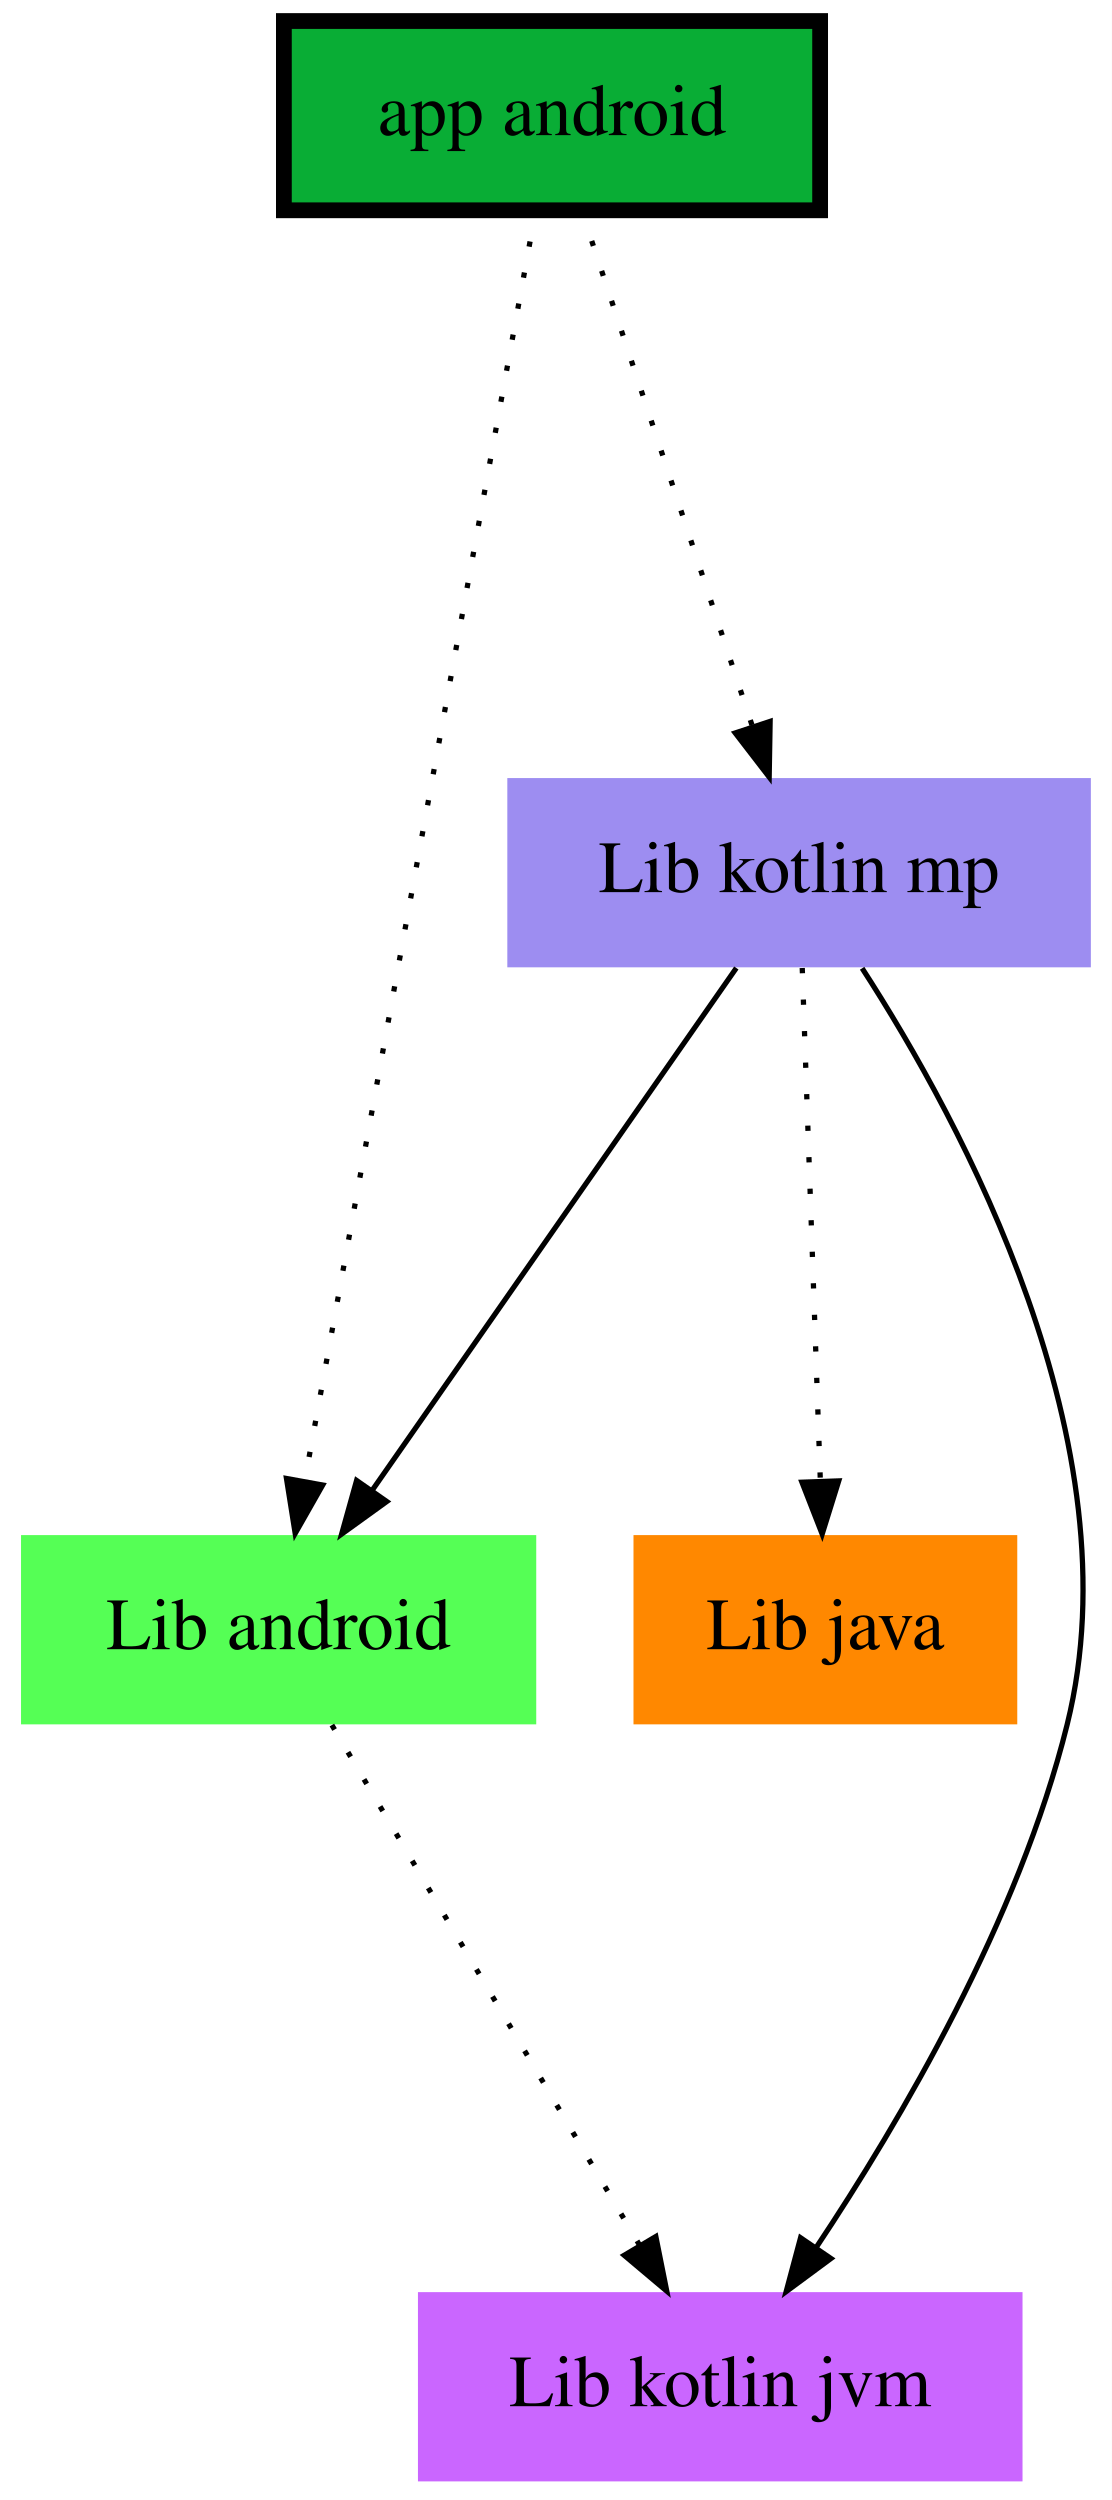
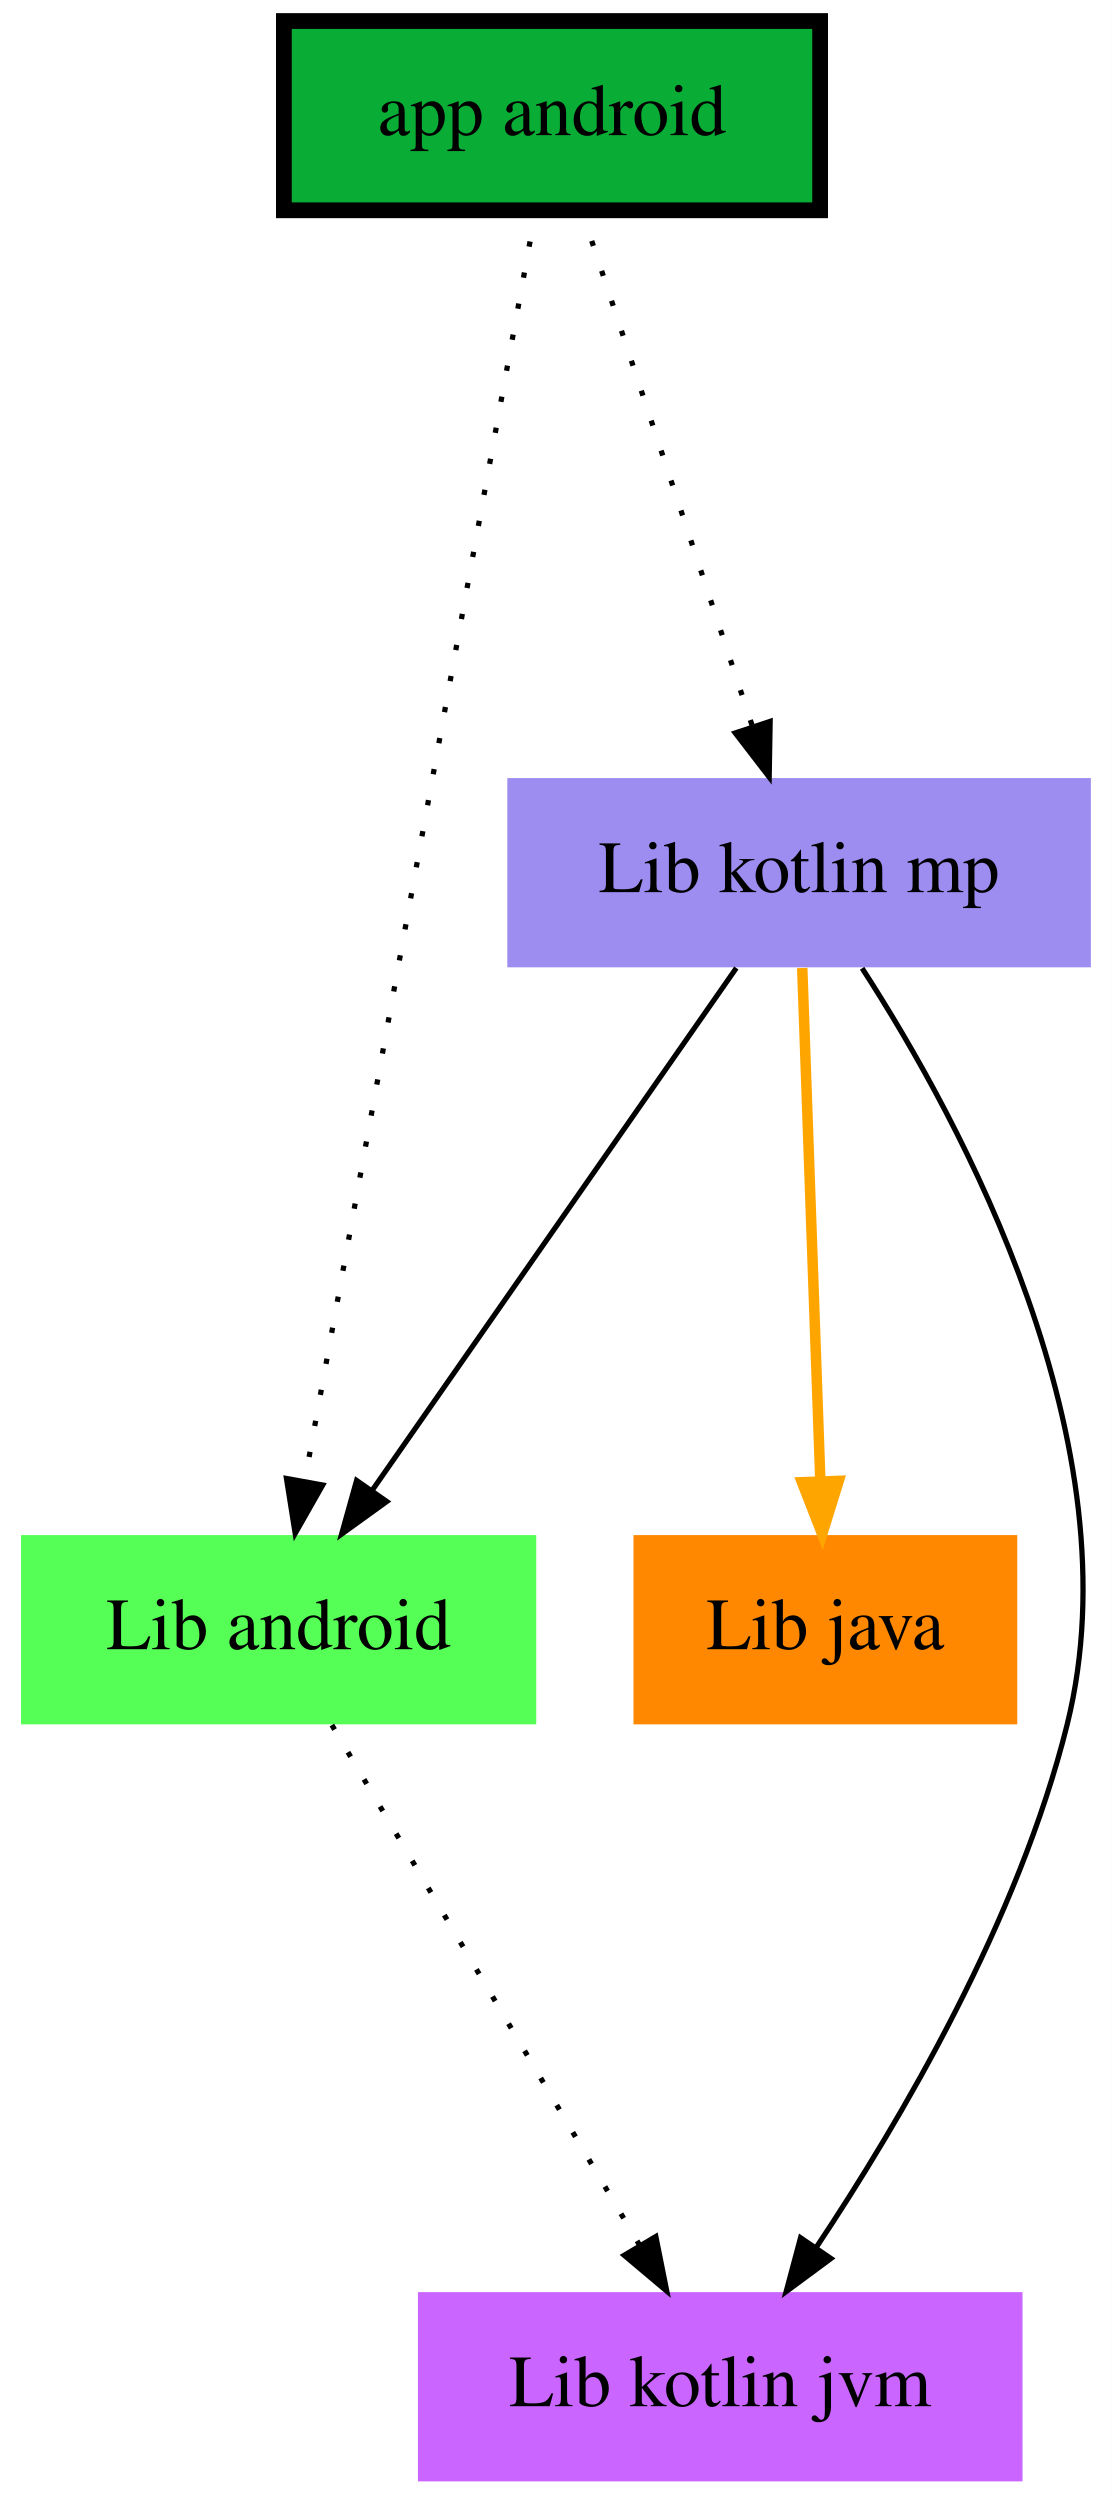
<svg xmlns="http://www.w3.org/2000/svg" width="294pt" height="661pt" viewBox="0.00 0.00 294.00 661.00">
  <g id="graph0" class="graph" transform="scale(1.39 1.39) rotate(0) translate(4 472)">
    <polygon fill="white" stroke="transparent" points="-4,4 -4,-472 207.5,-472 207.5,4 -4,4" />
    <g id="node1" class="node">
      <polygon fill="#55ff55" stroke="transparent" points="98,-180 0,-180 0,-144 98,-144 98,-180" />
      <text text-anchor="middle" x="49" y="-158.3" font-family="Times,serif" font-size="14.00">Lib android</text>
    </g>
    <g id="node3" class="node">
      <polygon fill="#ca66ff" stroke="transparent" points="190.5,-36 75.5,-36 75.5,0 190.5,0 190.5,-36" />
      <text text-anchor="middle" x="133" y="-14.3" font-family="Times,serif" font-size="14.00">Lib kotlin jvm</text>
    </g>
    <g id="edge1" class="edge">
      <path fill="none" stroke="black" stroke-dasharray="1,5" d="M59.13,-143.87C73.7,-119.24 100.68,-73.64 117.69,-44.88" />
      <polygon fill="black" stroke="black" points="120.75,-46.58 122.83,-36.19 114.73,-43.01 120.75,-46.58" />
    </g>
    <g id="node2" class="node">
      <polygon fill="#ff8800" stroke="transparent" points="189.5,-180 116.5,-180 116.5,-144 189.5,-144 189.5,-180" />
      <text text-anchor="middle" x="153" y="-158.3" font-family="Times,serif" font-size="14.00">Lib java</text>
    </g>
    <g id="node4" class="node">
      <polygon fill="#9d8df1" stroke="transparent" points="203.5,-324 92.5,-324 92.5,-288 203.5,-288 203.5,-324" />
      <text text-anchor="middle" x="148" y="-302.3" font-family="Times,serif" font-size="14.00">Lib kotlin mp</text>
    </g>
    <g id="edge2" class="edge">
      <path fill="none" stroke="black" d="M136.06,-287.87C118.81,-263.14 86.82,-217.24 66.79,-188.51" />
      <polygon fill="black" stroke="black" points="69.57,-186.39 60.98,-180.19 63.83,-190.39 69.57,-186.39" />
    </g>
    <g id="edge3" class="edge">
-       <path fill="none" stroke="black" stroke-dasharray="1,5" d="M148.6,-287.87C149.46,-263.67 151.02,-219.21 152.04,-190.39" />
-       <polygon fill="black" stroke="black" points="155.54,-190.31 152.39,-180.19 148.54,-190.06 155.54,-190.31" />
+       <path fill="none" stroke="orange" stroke-width="2" d="M148.6,-287.87C149.46,-263.67 151.02,-219.21 152.04,-190.39" />
+       <polygon fill="orange" stroke="orange" stroke-width="2" points="155.54,-190.31 152.39,-180.19 148.54,-190.06 155.54,-190.31" />
    </g>
    <g id="edge4" class="edge">
      <path fill="none" stroke="black" d="M159.99,-287.82C178.9,-258.6 212.19,-197.22 199,-144 189.8,-106.87 167.34,-68.62 151.17,-44.37" />
      <polygon fill="black" stroke="black" points="154.06,-42.4 145.54,-36.1 148.28,-46.34 154.06,-42.4" />
    </g>
    <g id="node5" class="node">
      <polygon fill="#09ad35" stroke="black" stroke-width="3" points="152,-468 50,-468 50,-432 152,-432 152,-468" />
      <text text-anchor="middle" x="101" y="-446.3" font-family="Times,serif" font-size="14.00">app android</text>
    </g>
    <g id="edge5" class="edge">
      <path fill="none" stroke="black" stroke-dasharray="1,5" d="M97.9,-431.97C89.22,-384.19 64.57,-248.62 53.96,-190.27" />
      <polygon fill="black" stroke="black" points="57.38,-189.52 52.15,-180.31 50.49,-190.77 57.38,-189.52" />
    </g>
    <g id="edge6" class="edge">
      <path fill="none" stroke="black" stroke-dasharray="1,5" d="M106.67,-431.87C114.71,-407.56 129.52,-362.82 139.06,-334.01" />
      <polygon fill="black" stroke="black" points="142.49,-334.78 142.31,-324.19 135.85,-332.58 142.49,-334.78" />
    </g>
  </g>
</svg>
